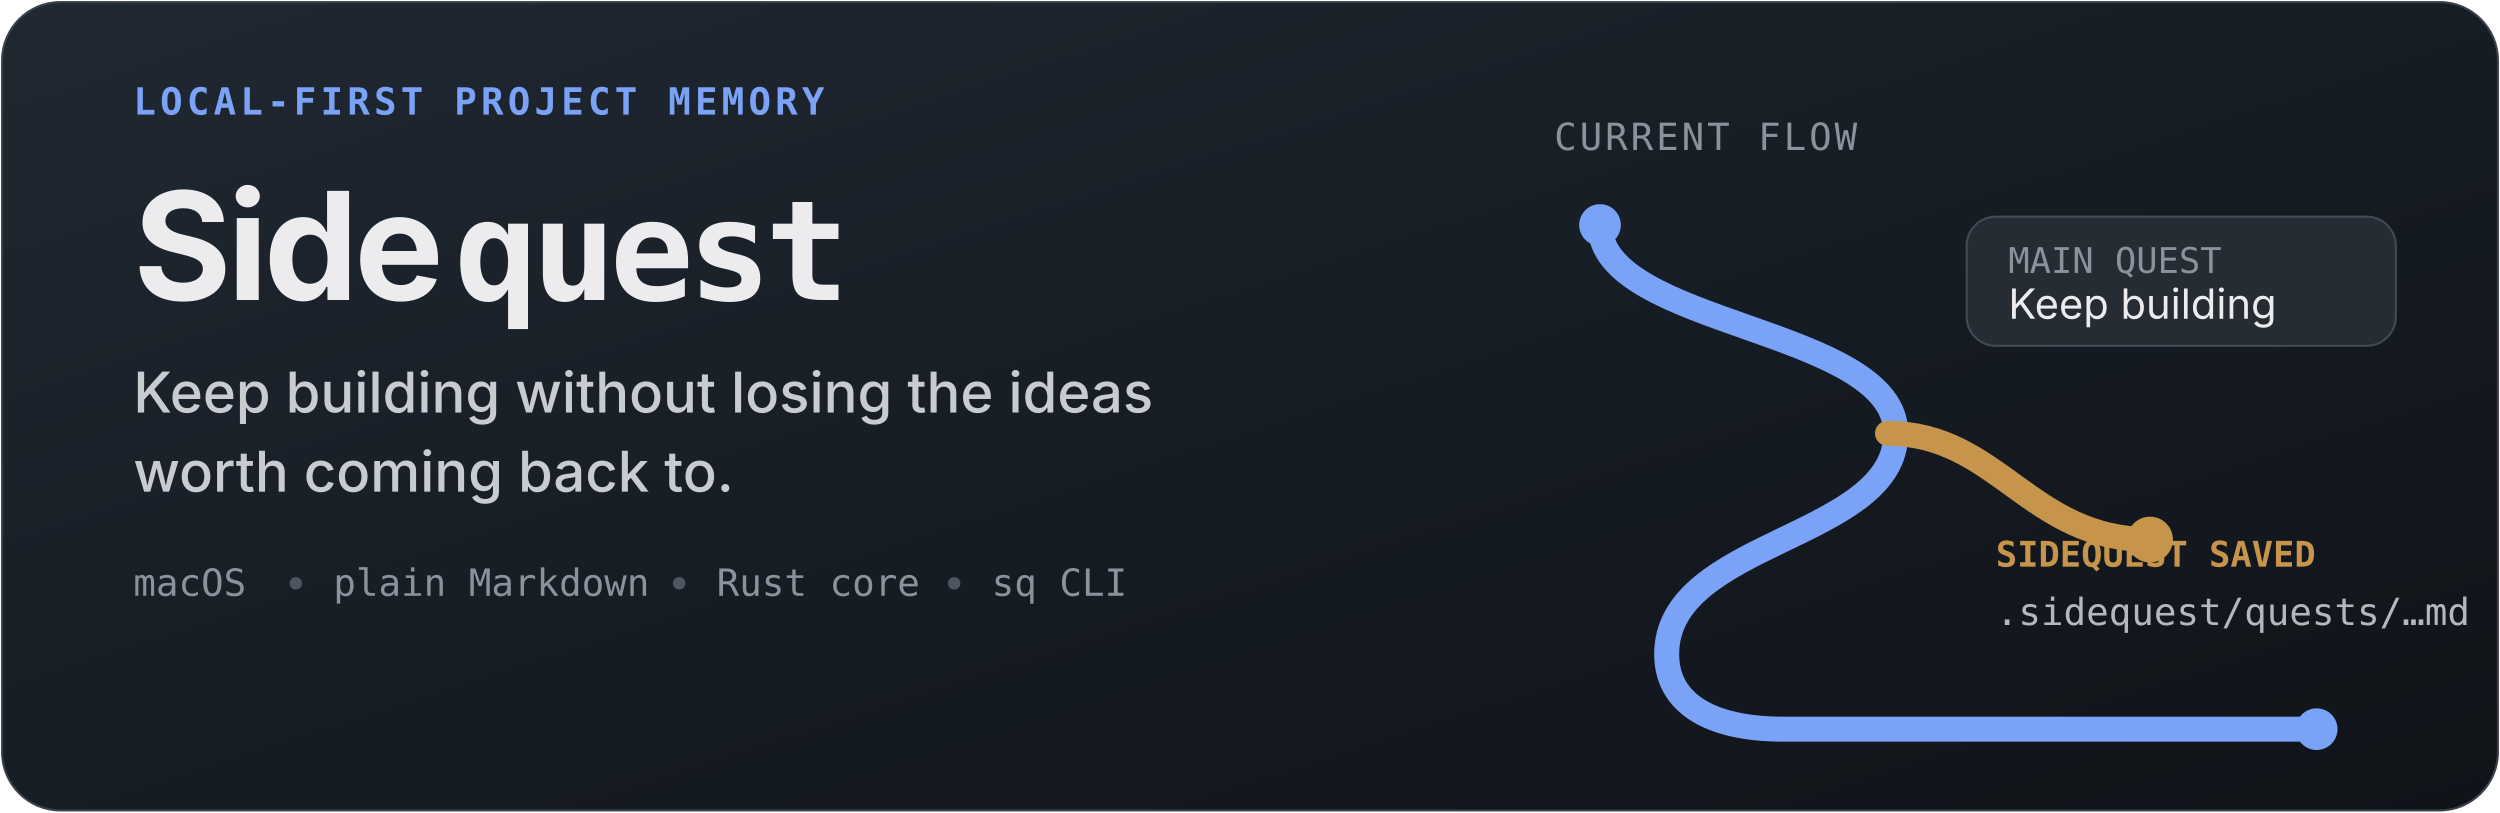
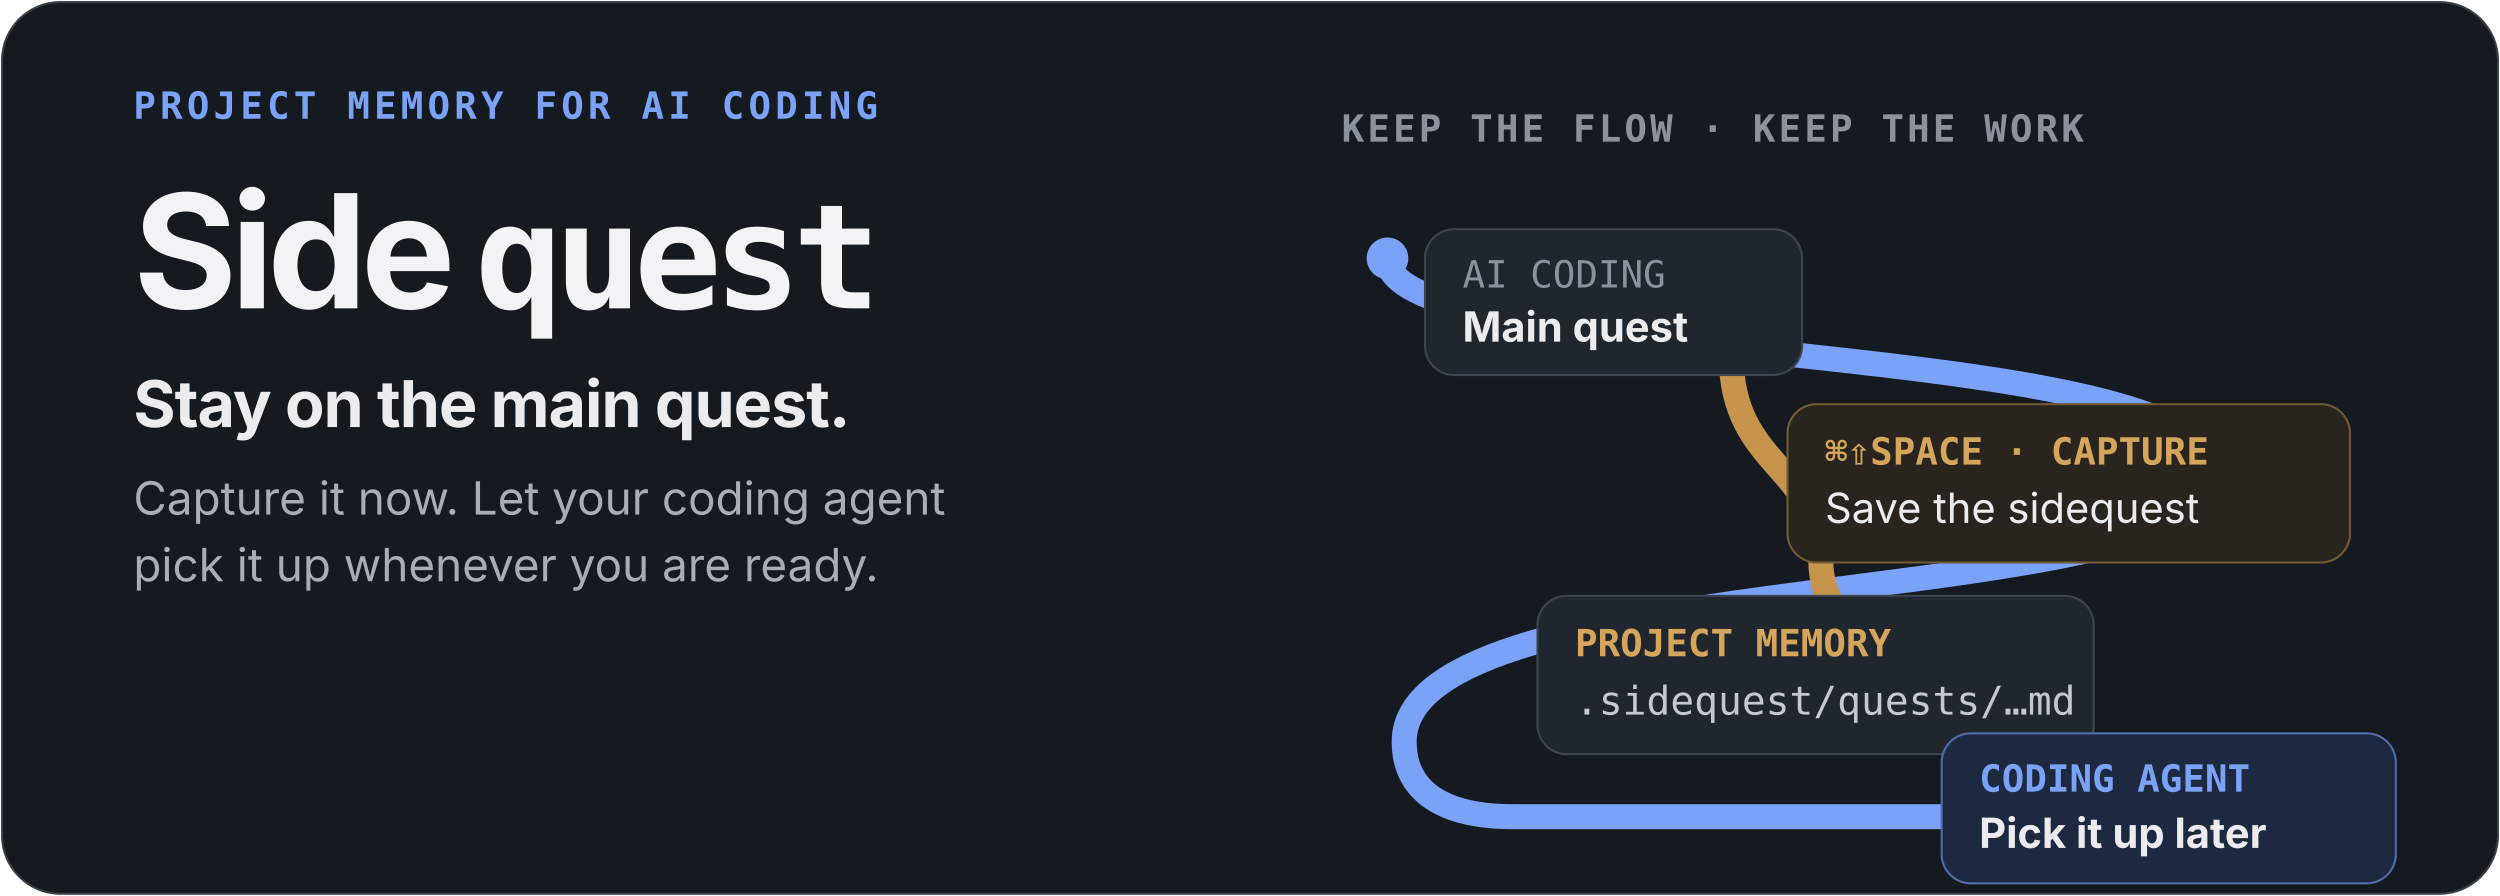
- <svg xmlns="http://www.w3.org/2000/svg" width="1200" height="390" viewBox="0 0 1200 390" role="img" aria-labelledby="title desc">
-   <defs>
-     <linearGradient id="background" x1="0" y1="0" x2="1" y2="1">
-       <stop offset="0" stop-color="#202832" />
-       <stop offset="0.58" stop-color="#151B22" />
-       <stop offset="1" stop-color="#101419" />
-     </linearGradient>
-   </defs>
-   <rect x="1" y="1" width="1198" height="388" rx="28" fill="url(#background)" stroke="#3A414A" />
-   <g transform="translate(64 55)">
-     <text fill="#7AA2F7" font-family="ui-monospace, SFMono-Regular, Menlo, monospace" font-size="18" font-weight="600" letter-spacing="2">LOCAL-FIRST PROJECT MEMORY</text>
-     <text y="89" fill="#ECECEF" font-family="-apple-system, BlinkMacSystemFont, 'Segoe UI', sans-serif" font-size="72" font-weight="700" letter-spacing="-2">Side</text>
-     <text x="154" y="89" fill="#ECECEF" font-family="ui-monospace, SFMono-Regular, Menlo, monospace" font-size="67" font-weight="650" letter-spacing="-3">quest</text>
-     <text y="143" fill="#C8CBD0" font-family="-apple-system, BlinkMacSystemFont, 'Segoe UI', sans-serif" font-size="27" font-weight="450">Keep building without losing the ideas</text>
-     <text y="181" fill="#C8CBD0" font-family="-apple-system, BlinkMacSystemFont, 'Segoe UI', sans-serif" font-size="27" font-weight="450">worth coming back to.</text>
-     <g transform="translate(0 231)" font-family="ui-monospace, SFMono-Regular, Menlo, monospace" font-size="18">
-       <text fill="#8C929B">macOS</text>
-       <circle cx="78" cy="-6" r="3" fill="#4D5560" />
-       <text x="96" fill="#8C929B">plain Markdown</text>
-       <circle cx="262" cy="-6" r="3" fill="#4D5560" />
-       <text x="280" fill="#8C929B">Rust core</text>
-       <circle cx="394" cy="-6" r="3" fill="#4D5560" />
-       <text x="412" fill="#8C929B">sq CLI</text>
+ <svg xmlns="http://www.w3.org/2000/svg" width="1200" height="430" viewBox="0 0 1200 430" role="img" aria-labelledby="title desc">
+   <rect x="1" y="1" width="1198" height="428" rx="28" fill="#151A20" stroke="#363E47" />
+   <g id="title-block" transform="translate(64 57)">
+     <text fill="#7AA2F7" font-family="ui-monospace, SFMono-Regular, Menlo, monospace" font-size="18" font-weight="650" letter-spacing="2">PROJECT MEMORY FOR AI CODING</text>
+     <text y="91" fill="#F2F3F4" font-family="-apple-system, BlinkMacSystemFont, 'Segoe UI', sans-serif" font-size="76" font-weight="730" letter-spacing="-3">Side</text>
+     <text x="164" y="91" fill="#F2F3F4" font-family="ui-monospace, SFMono-Regular, Menlo, monospace" font-size="70" font-weight="700" letter-spacing="-4">quest</text>
+     <text y="148" fill="#ECECEF" font-family="-apple-system, BlinkMacSystemFont, 'Segoe UI', sans-serif" font-size="31" font-weight="650" letter-spacing="-0.5">Stay on the main quest.</text>
+     <text y="190" fill="#A8AEB6" font-family="-apple-system, BlinkMacSystemFont, 'Segoe UI', sans-serif" font-size="22">Capture it now. Let your coding agent</text>
+     <text y="222" fill="#A8AEB6" font-family="-apple-system, BlinkMacSystemFont, 'Segoe UI', sans-serif" font-size="22">pick it up whenever you are ready.</text>
+   </g>
+   <g id="project-flow" transform="translate(626 48)">
+     <text x="18" y="20" fill="#8C929B" font-family="ui-monospace, SFMono-Regular, Menlo, monospace" font-size="18" font-weight="600" letter-spacing="1.5">KEEP THE FLOW · KEEP THE WORK</text>
+     <path d="M40 76 C40 130 438 112 438 180 C438 247 48 221 48 308 C48 332 67 344 100 344 H460" fill="none" stroke="#7AA2F7" stroke-width="12" stroke-linecap="round" />
+     <circle cx="40" cy="76" r="10" fill="#7AA2F7" />
+     <circle cx="460" cy="344" r="10" fill="#7AA2F7" />
+     <path d="M205 123 C205 176 248 176 248 221 C248 264 302 272 348 272" fill="none" stroke="#C6944B" stroke-width="12" stroke-linecap="round" />
+     <circle cx="205" cy="123" r="10" fill="#C6944B" />
+     <circle cx="348" cy="272" r="10" fill="#C6944B" />
+     <g transform="translate(58 62)">
+       <rect width="181" height="70" rx="14" fill="#20262D" stroke="#3C444E" />
+       <text x="18" y="28" fill="#8C929B" font-family="ui-monospace, SFMono-Regular, Menlo, monospace" font-size="18">AI CODING</text>
+       <text x="18" y="54" fill="#ECECEF" font-family="-apple-system, BlinkMacSystemFont, 'Segoe UI', sans-serif" font-size="20" font-weight="650">Main quest</text>
    </g>
-   </g>
-   <g transform="translate(724 54)">
-     <text x="22" y="18" fill="#8C929B" font-family="ui-monospace, SFMono-Regular, Menlo, monospace" font-size="18" letter-spacing="1.4">CURRENT FLOW</text>
-     <path d="M44 54 C44 103 186 103 186 154 C186 205 76 205 76 260 C76 283 96 296 132 296 L388 296" fill="none" stroke="#7AA2F7" stroke-width="12" stroke-linecap="round" />
-     <circle cx="44" cy="54" r="10" fill="#7AA2F7" />
-     <circle cx="388" cy="296" r="10" fill="#7AA2F7" />
-     <path d="M182 154 C235 154 250 205 308 205" fill="none" stroke="#C6944B" stroke-width="12" stroke-linecap="round" />
-     <circle cx="308" cy="205" r="11" fill="#C6944B" />
-     <g transform="translate(220 50)">
-       <rect width="206" height="62" rx="14" fill="#252C34" stroke="#424A55" />
-       <text x="20" y="27" fill="#8C929B" font-family="ui-monospace, SFMono-Regular, Menlo, monospace" font-size="17">MAIN QUEST</text>
-       <text x="20" y="49" fill="#ECECEF" font-family="-apple-system, BlinkMacSystemFont, 'Segoe UI', sans-serif" font-size="20">Keep building</text>
+     <g transform="translate(232 146)">
+       <rect width="270" height="76" rx="14" fill="#29241D" stroke="#735A35" />
+       <text x="18" y="29" fill="#D6A55C" font-family="ui-monospace, SFMono-Regular, Menlo, monospace" font-size="18" font-weight="650">⌘⇧SPACE · CAPTURE</text>
+       <text x="18" y="57" fill="#ECECEF" font-family="-apple-system, BlinkMacSystemFont, 'Segoe UI', sans-serif" font-size="20">Save the sidequest</text>
    </g>
-     <g transform="translate(234 218)">
-       <text fill="#C6944B" font-family="ui-monospace, SFMono-Regular, Menlo, monospace" font-size="17" font-weight="600">SIDEQUEST SAVED</text>
-       <text y="28" fill="#B4B8BE" font-family="ui-monospace, SFMono-Regular, Menlo, monospace" font-size="18">.sidequest/quests/…md</text>
+     <g transform="translate(112 238)">
+       <rect width="267" height="76" rx="14" fill="#20262D" stroke="#3C444E" />
+       <text x="18" y="29" fill="#D6A55C" font-family="ui-monospace, SFMono-Regular, Menlo, monospace" font-size="18" font-weight="650">PROJECT MEMORY</text>
+       <text x="18" y="57" fill="#C5C9CF" font-family="ui-monospace, SFMono-Regular, Menlo, monospace" font-size="19">.sidequest/quests/…md</text>
+     </g>
+     <g transform="translate(306 304)">
+       <rect width="218" height="72" rx="14" fill="#1D2940" stroke="#506DAB" />
+       <text x="18" y="28" fill="#7AA2F7" font-family="ui-monospace, SFMono-Regular, Menlo, monospace" font-size="18" font-weight="650">CODING AGENT</text>
+       <text x="18" y="55" fill="#ECECEF" font-family="-apple-system, BlinkMacSystemFont, 'Segoe UI', sans-serif" font-size="20" font-weight="650">Pick it up later</text>
    </g>
  </g>
</svg>
